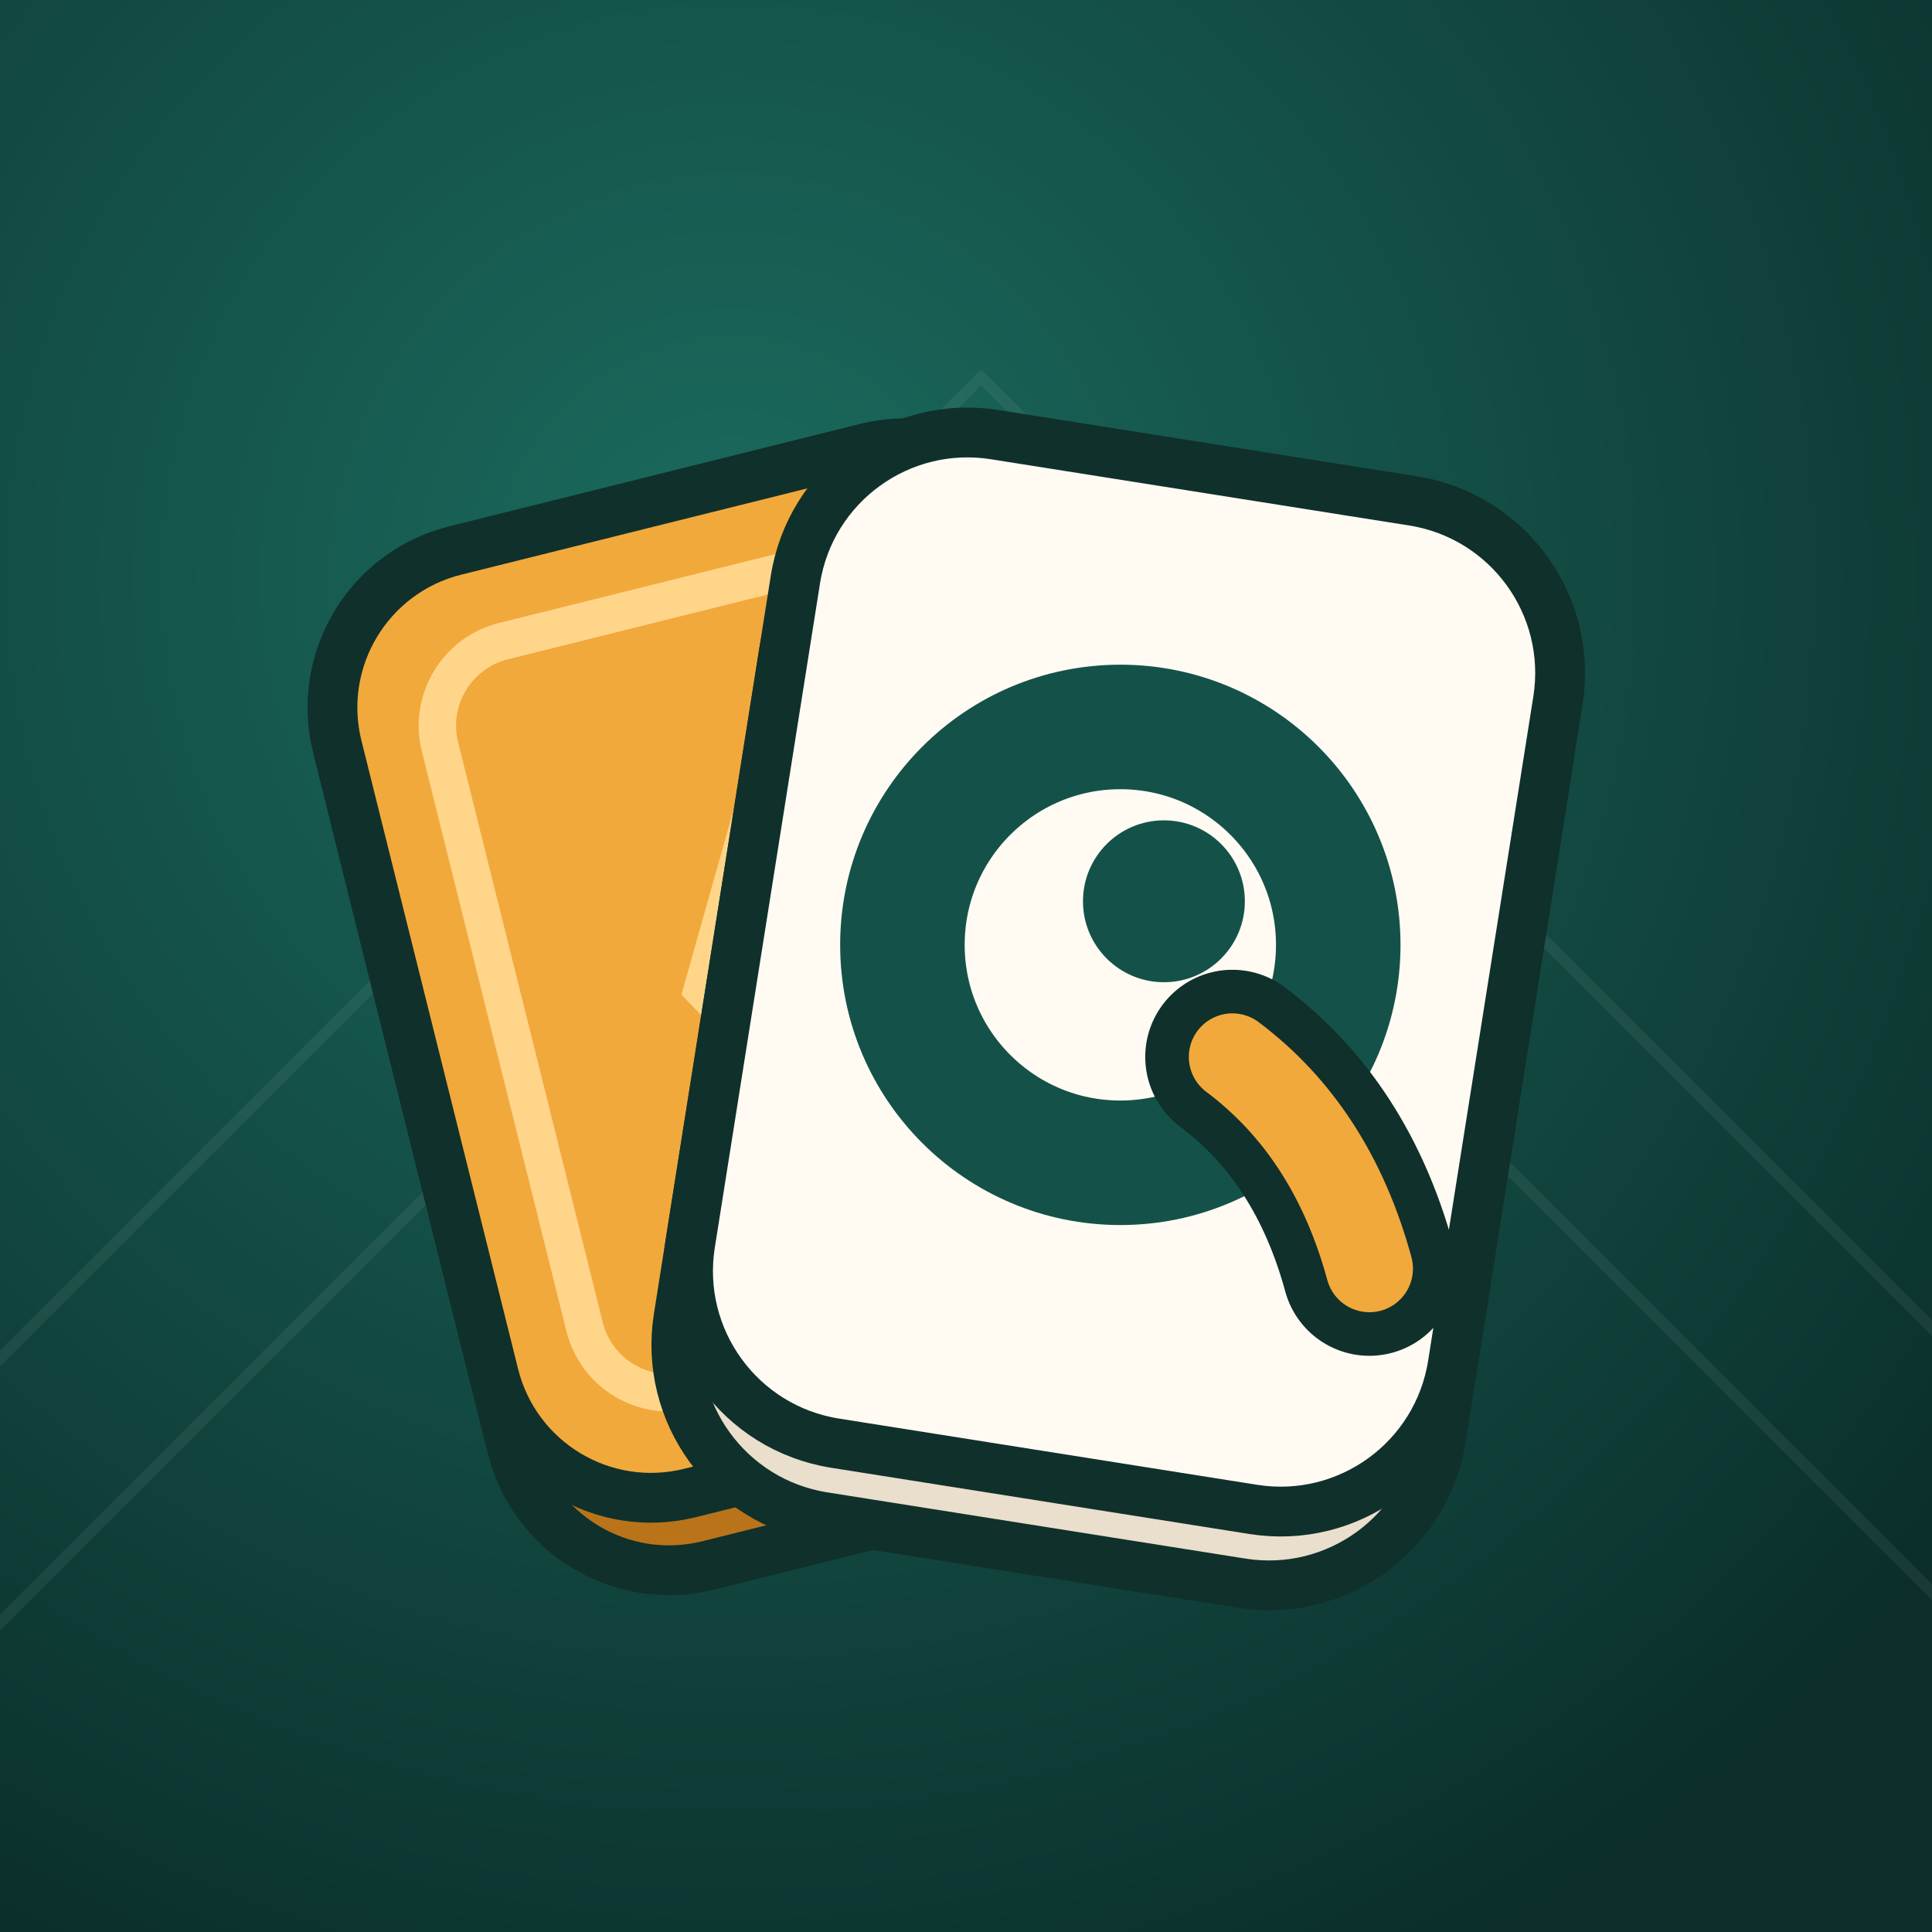
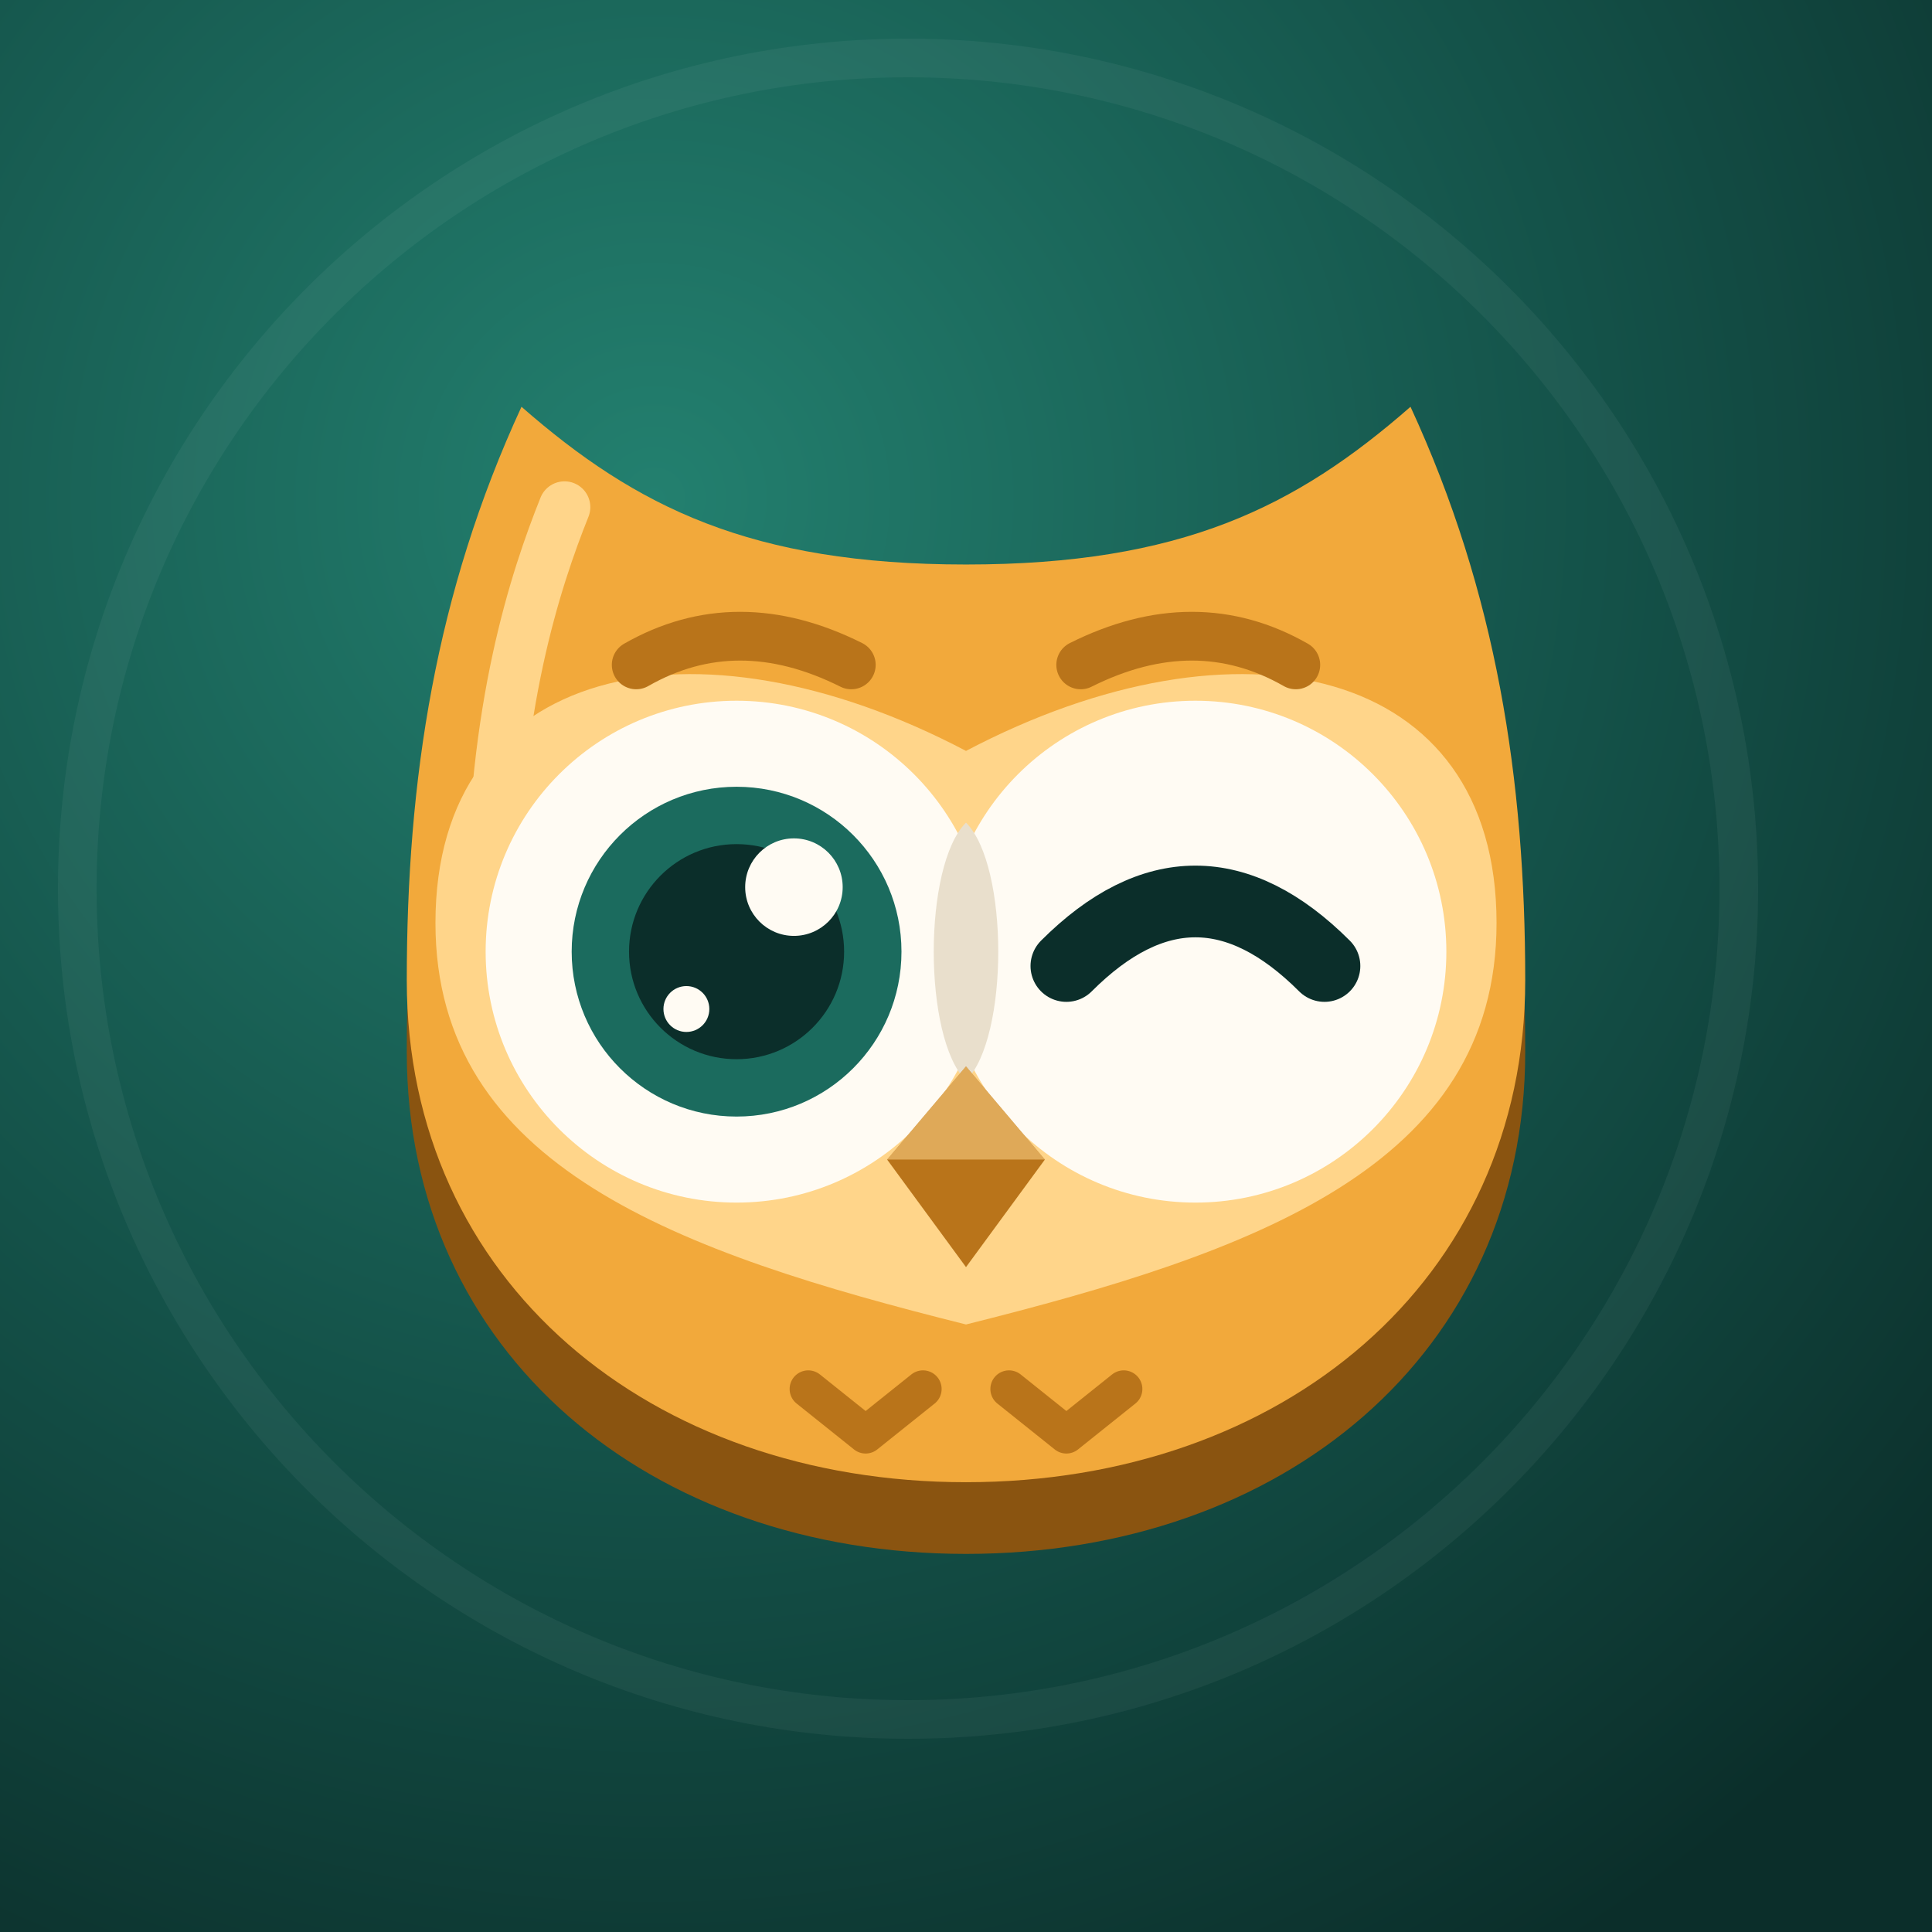
<svg xmlns="http://www.w3.org/2000/svg" viewBox="0 0 1024 1024" width="1024" height="1024" role="img" aria-label="IQUM uygulama simgesi">
  <defs>
-     <radialGradient id="bg" cx="38%" cy="30%" r="80%">
-       <stop offset="0" stop-color="#1B6B5E" />
+     <radialGradient id="felt" cx="34%" cy="26%" r="88%">
+       <stop offset="0" stop-color="#23806F" />
+       <stop offset=".55" stop-color="#145249" />
      <stop offset="1" stop-color="#0B2E2A" />
    </radialGradient>
  </defs>
-   <rect width="1024" height="1024" fill="url(#bg)" />
-   <g fill="none" stroke="#FFFFFF" stroke-opacity=".06" stroke-width="6">
-     <path d="M-40 760 L520 200 L1080 760" />
-     <path d="M-40 900 L520 340 L1080 900" />
-   </g>
-   <g transform="translate(112 118) scale(6.6)">
-     <g stroke-linejoin="round">
-       <g transform="rotate(-14 46 62)">
-         <rect x="16" y="27" width="60" height="78" rx="13" fill="#B9741A" stroke="#10302B" stroke-width="4" />
-         <rect x="16" y="21" width="60" height="78" rx="13" fill="#F2A93B" stroke="#10302B" stroke-width="4" />
-         <rect x="24" y="29" width="44" height="62" rx="7" fill="none" stroke="#FFD58A" stroke-width="3" />
-         <path d="M46 46l8 14-8 14-8-14z" fill="#FFD58A" />
-       </g>
-       <g transform="rotate(9 72 62)">
-         <rect x="42" y="25" width="62" height="82" rx="14" fill="#E9DFCC" stroke="#10302B" stroke-width="4" />
-         <rect x="42" y="19" width="62" height="82" rx="14" fill="#FFFBF3" stroke="#10302B" stroke-width="4" />
-       </g>
-       <circle cx="73" cy="58" r="17.5" fill="none" stroke="#145249" stroke-width="10" />
-       <circle cx="76.5" cy="54.5" r="6.5" fill="#145249" />
-       <path d="M82 67q8 6 11 17" fill="none" stroke="#10302B" stroke-width="14" stroke-linecap="round" />
-       <path d="M82 67q8 6 11 17" fill="none" stroke="#F2A93B" stroke-width="7" stroke-linecap="round" />
+   <rect width="1024" height="1024" fill="url(#felt)" />
+   <circle cx="481.28" cy="471.04" r="440.32" fill="none" stroke="#FFFFFF" stroke-opacity=".05" stroke-width="20.48" />
+   <g transform="translate(512 512) scale(7.6) translate(-50 -54)">
+     <g stroke-linecap="round" stroke-linejoin="round">
+       <path d="M19 15C27 22 35 26 50 26C65 26 73 22 81 15C87 28 89 41 89 55C89 76 72 90 50 90C28 90 11 76 11 55C11 41 13 28 19 15Z" fill="#8A5410" transform="translate(0 5)" />
+       <path d="M19 15C27 22 35 26 50 26C65 26 73 22 81 15C87 28 89 41 89 55C89 76 72 90 50 90C28 90 11 76 11 55C11 41 13 28 19 15Z" fill="#F2A93B" />
+       <path d="M17 50C17 36 20 27 22 22" fill="none" stroke="#FFD58A" stroke-width="3.6" />
+       <path d="M13 51C13 33 31 29 50 39C69 29 87 33 87 51C87 68 70 74 50 79C30 74 13 68 13 51Z" fill="#FFD58A" />
+       <path d="M39 83.5l4 3.2 4-3.2M53 83.5l4 3.2 4-3.2" fill="none" stroke="#B9741A" stroke-width="2.6" />
+       <circle cx="34" cy="53" r="17.5" fill="#FFFBF3" />
+       <circle cx="66" cy="53" r="17.5" fill="#FFFBF3" />
+       <path d="M50 44C47 47 47 59 50 62C53 59 53 47 50 44Z" fill="#E9DFCC" />
+       <circle cx="34" cy="53" r="11.5" fill="#1B6B5E" />
+       <circle cx="34" cy="53" r="7.5" fill="#0B2E2A" />
+       <circle cx="38" cy="48.5" r="3.4" fill="#FFFBF3" />
+       <circle cx="30.5" cy="57" r="1.6" fill="#FFFBF3" />
+       <path d="M57 54Q66 45 75 54" fill="none" stroke="#0B2E2A" stroke-width="5" />
+       <path d="M50 61l5.5 6.5-5.5 7.5-5.5-7.5z" fill="#B9741A" />
+       <path d="M50 61l5.5 6.5H44.5z" fill="#FFD58A" opacity=".55" />
+       <path d="M27 33Q34 29 42 33M58 33Q66 29 73 33" fill="none" stroke="#B9741A" stroke-width="3.4" />
    </g>
  </g>
</svg>
